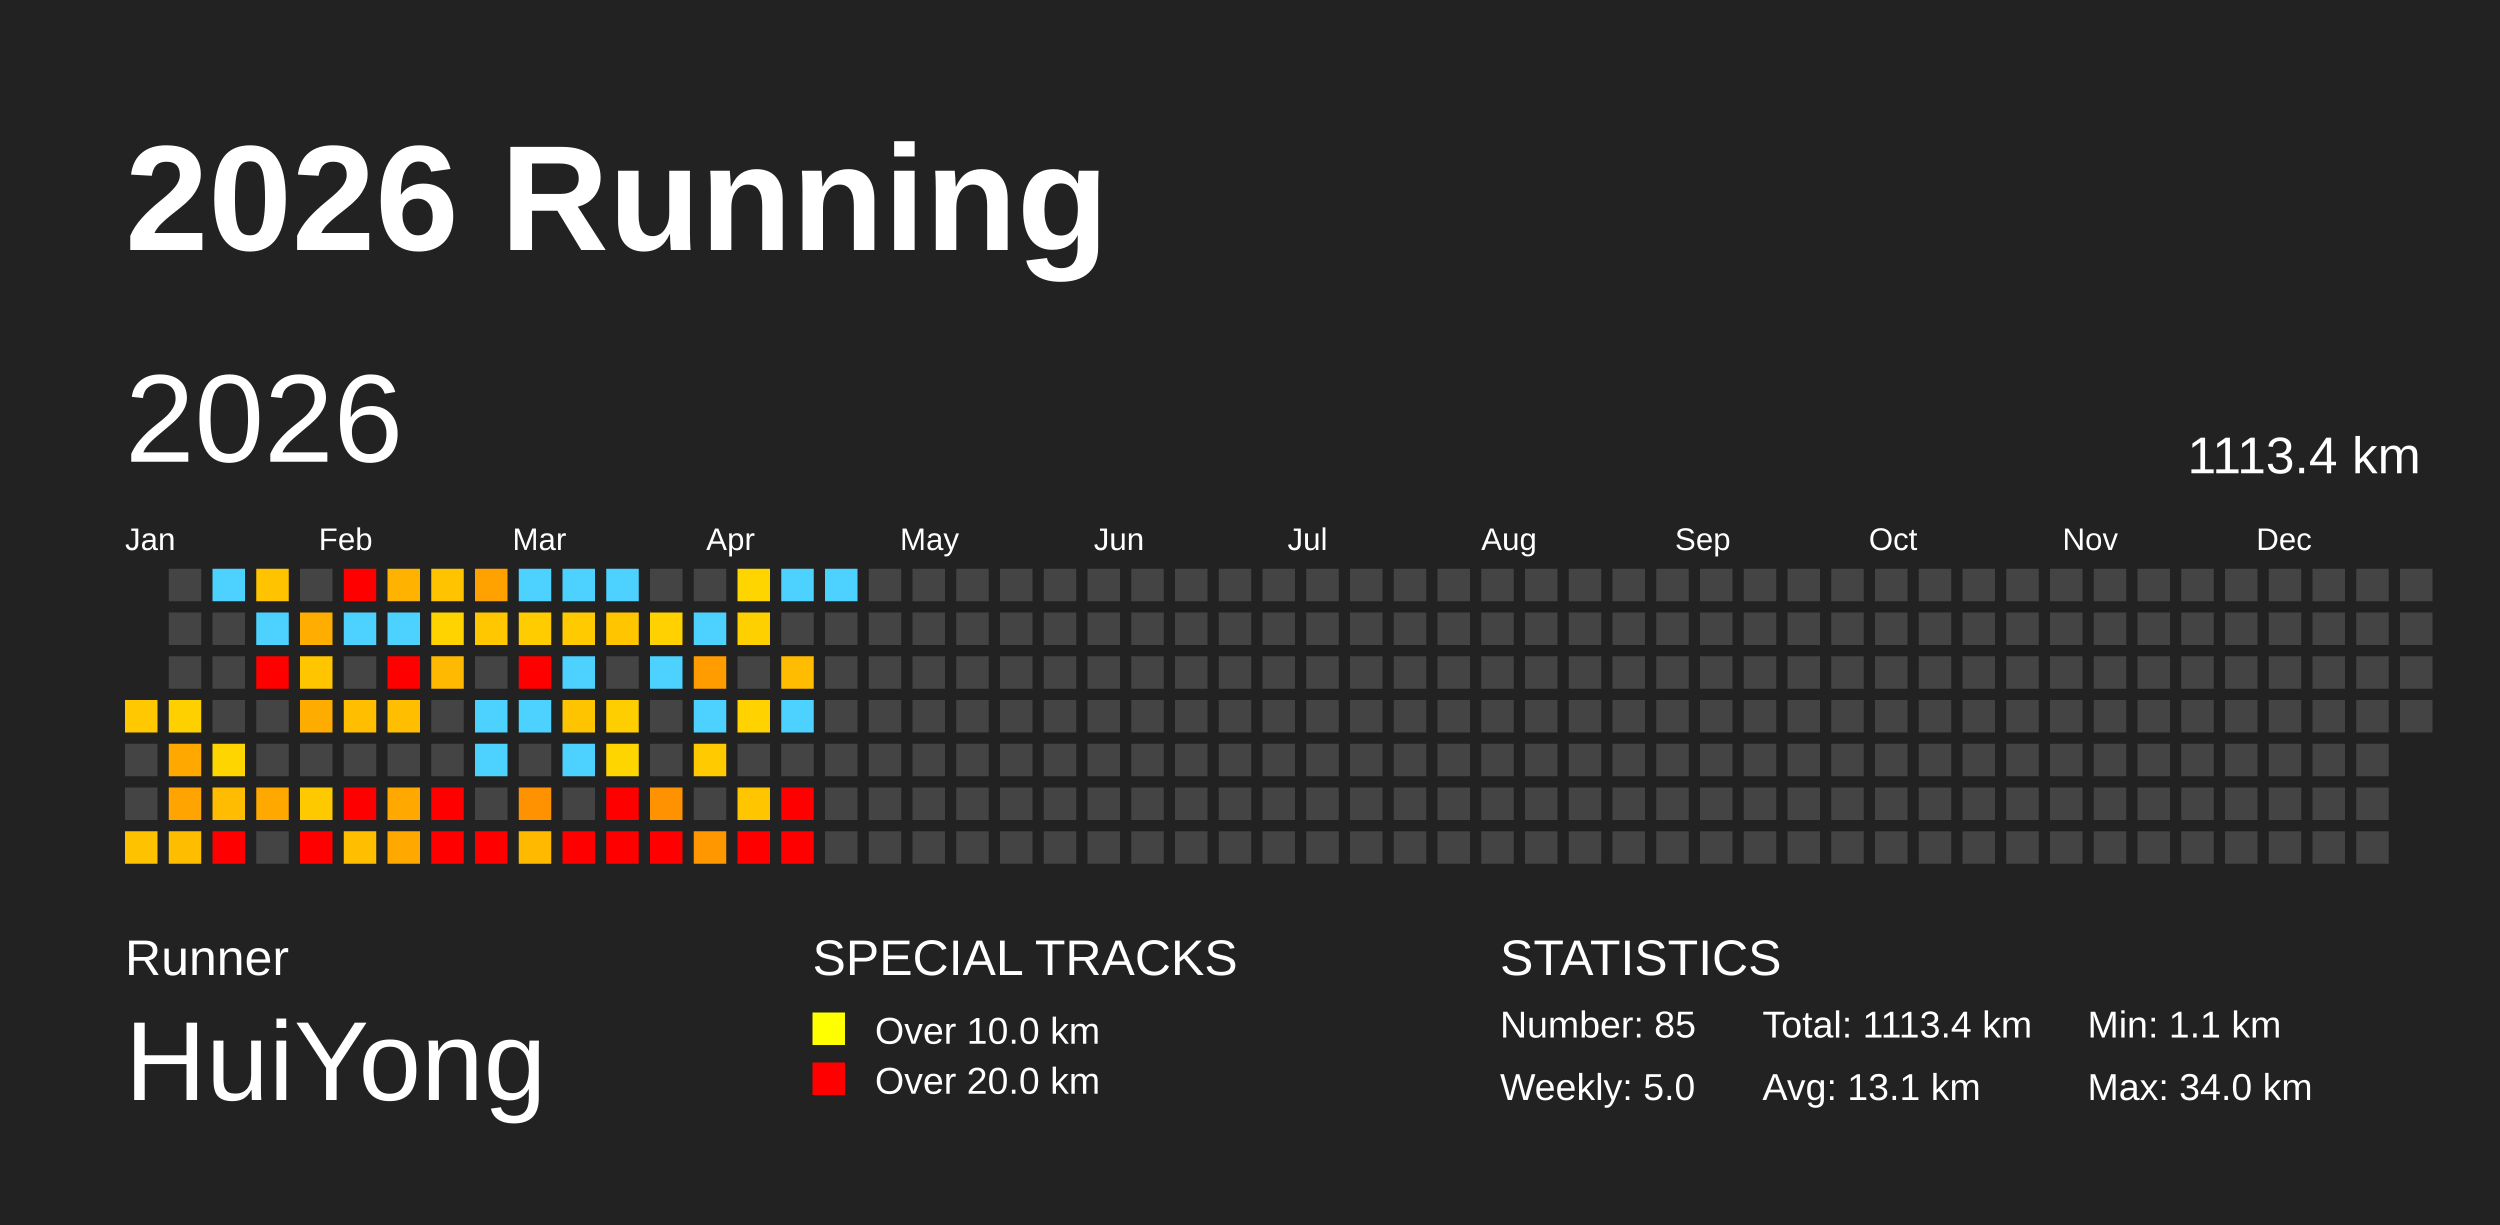
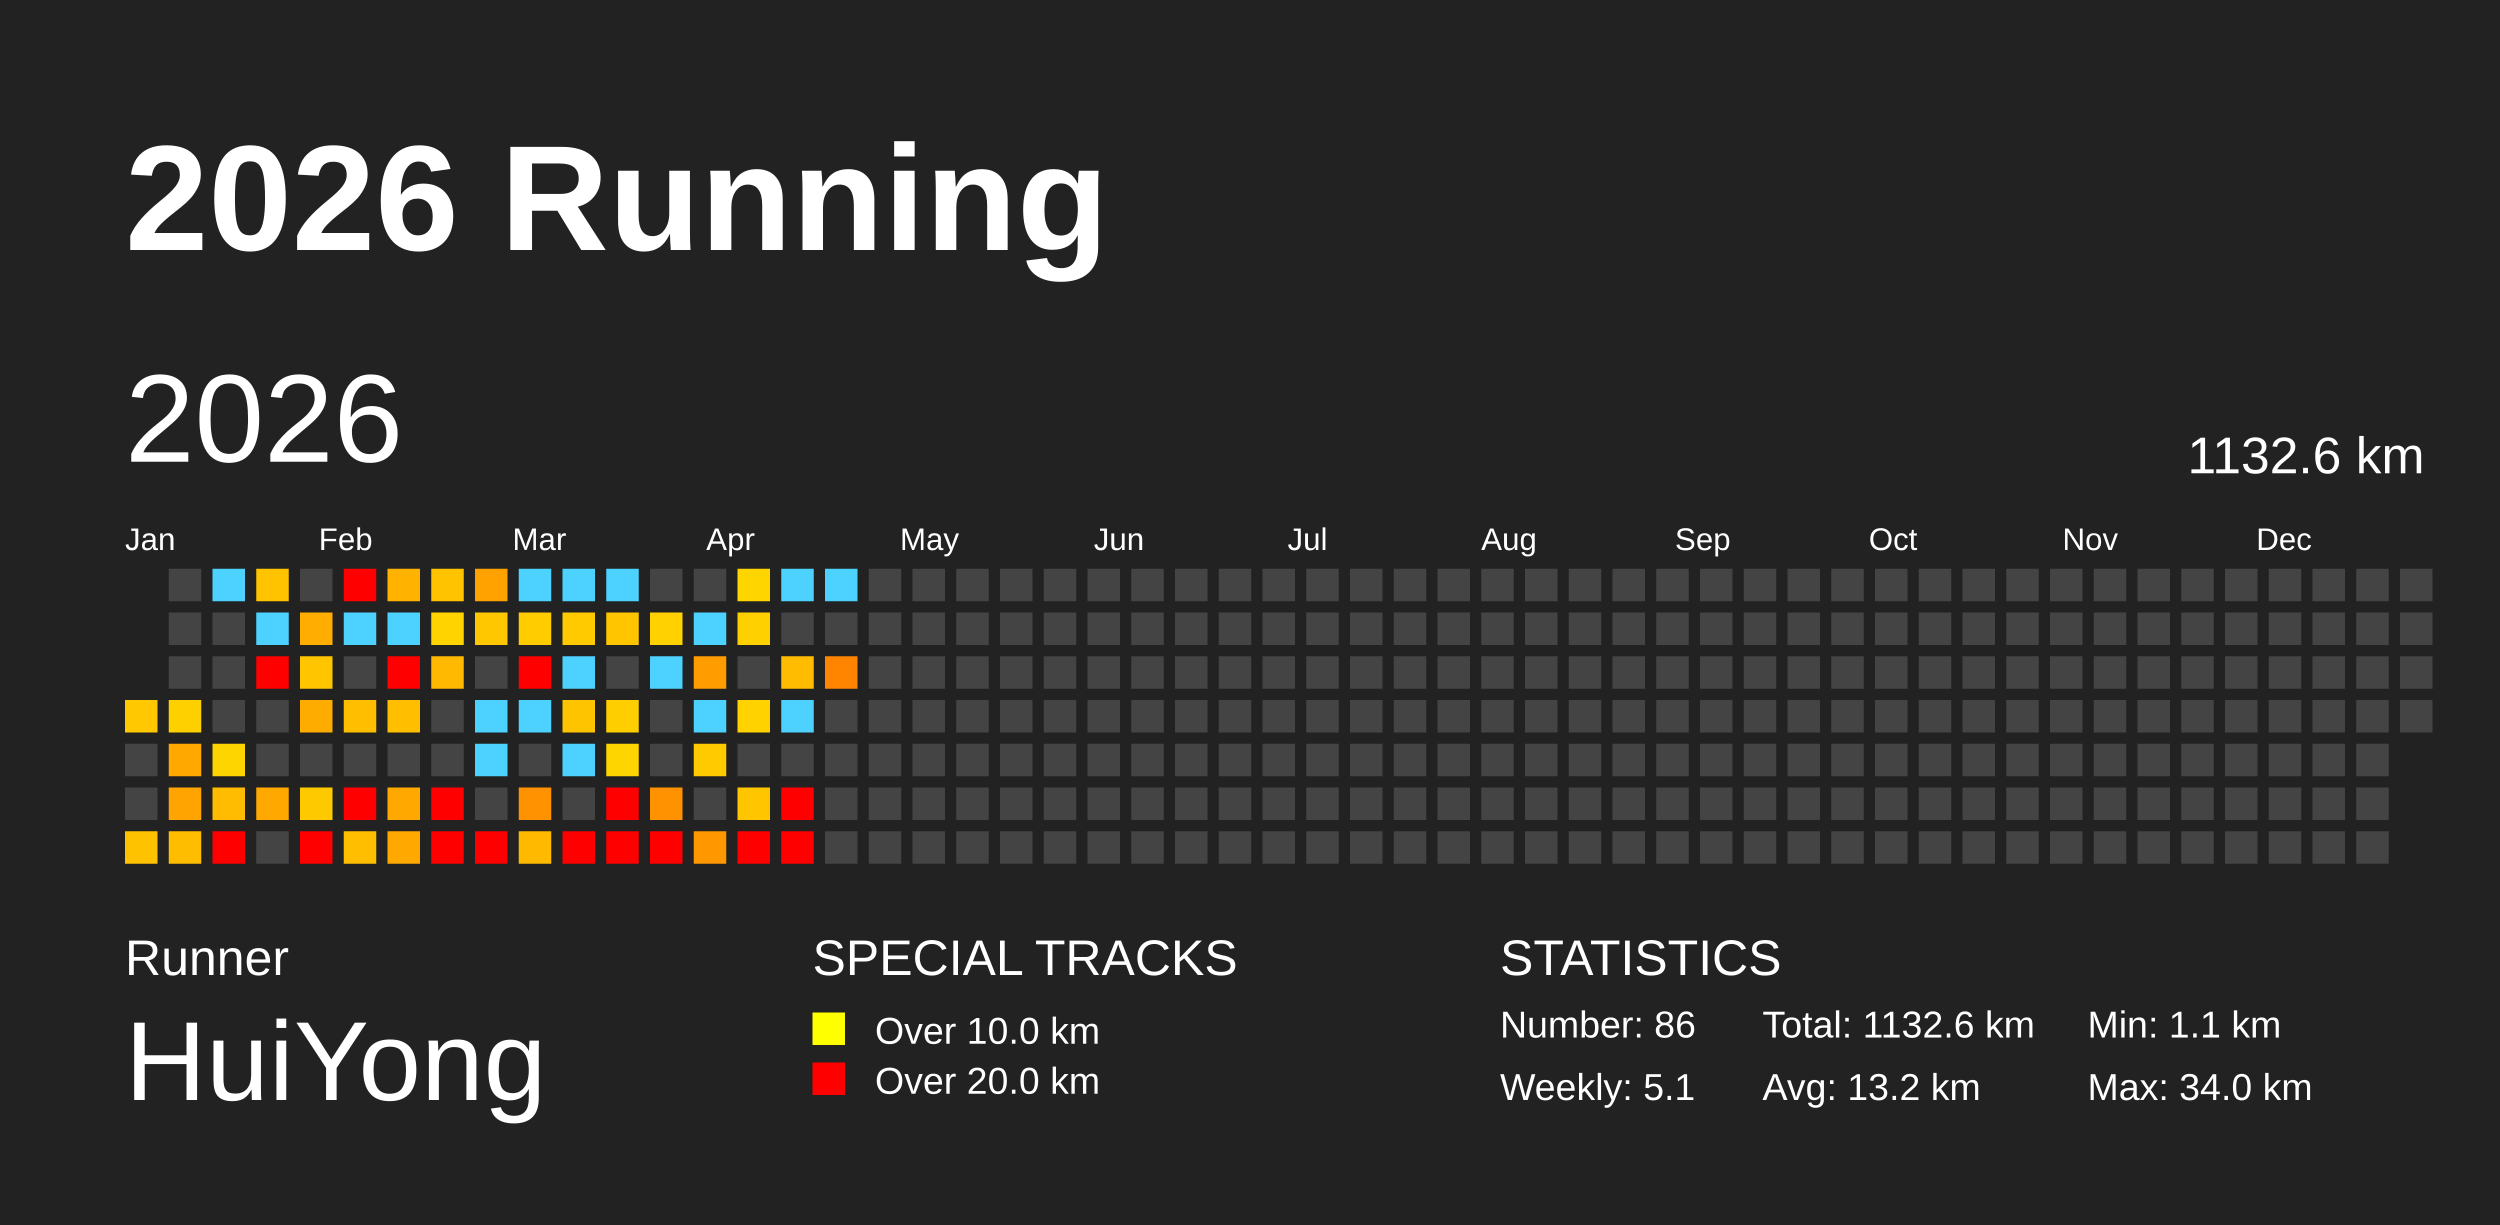
<svg xmlns="http://www.w3.org/2000/svg" baseProfile="full" height="98mm" version="1.1" viewBox="0,0,200,98" width="200mm">
  <defs />
  <rect fill="#222222" height="98" width="200" x="0" y="0" />
  <text fill="#FFFFFF" style="font-size:12px; font-family:Arial; font-weight:bold;" x="10" y="20">2026 Running</text>
  <text fill="#FFFFFF" style="font-size:4px; font-family:Arial" x="10" y="78">Runner</text>
  <text fill="#FFFFFF" style="font-size:9px; font-family:Arial" x="10" y="88">HuiYong</text>
  <text fill="#FFFFFF" style="font-size:4px; font-family:Arial" x="65" y="78">SPECIAL TRACKS</text>
  <rect fill="yellow" height="2.6" width="2.6" x="65" y="81" />
  <text fill="#FFFFFF" style="font-size:3px; font-family:Arial" x="70" y="83.5">Over 10.0 km</text>
  <rect fill="red" height="2.6" width="2.6" x="65" y="85" />
  <text fill="#FFFFFF" style="font-size:3px; font-family:Arial" x="70" y="87.5">Over 20.0 km</text>
  <text fill="#FFFFFF" style="font-size:4px; font-family:Arial" x="120" y="78">STATISTICS</text>
-   <text fill="#FFFFFF" style="font-size:3px; font-family:Arial" x="120" y="83">Number: 85</text>
-   <text fill="#FFFFFF" style="font-size:3px; font-family:Arial" x="120" y="88">Weekly: 5.0</text>
-   <text fill="#FFFFFF" style="font-size:3px; font-family:Arial" x="141" y="83">Total: 1113.4 km</text>
-   <text fill="#FFFFFF" style="font-size:3px; font-family:Arial" x="141" y="88">Avg: 13.1 km</text>
+   <text fill="#FFFFFF" style="font-size:3px; font-family:Arial" x="120" y="83">Number: 86</text>
+   <text fill="#FFFFFF" style="font-size:3px; font-family:Arial" x="120" y="88">Weekly: 5.1</text>
+   <text fill="#FFFFFF" style="font-size:3px; font-family:Arial" x="141" y="83">Total: 1132.6 km</text>
+   <text fill="#FFFFFF" style="font-size:3px; font-family:Arial" x="141" y="88">Avg: 13.2 km</text>
  <text fill="#FFFFFF" style="font-size:3px; font-family:Arial" x="167" y="83">Min: 1.1 km</text>
  <text fill="#FFFFFF" style="font-size:3px; font-family:Arial" x="167" y="88">Max: 34.0 km</text>
  <text dominant-baseline="hanging" fill="#FFFFFF" style="font-size:10.0px; font-family:Arial;" x="10" y="30">2026</text>
-   <text dominant-baseline="hanging" fill="#FFFFFF" style="font-size:4.125px; font-family:Arial;" x="175" y="35">1113.4 km</text>
+   <text dominant-baseline="hanging" fill="#FFFFFF" style="font-size:4.125px; font-family:Arial;" x="175" y="35">1132.6 km</text>
  <text fill="#FFFFFF" style="font-size:2.5px; font-family:Arial" x="10.0" y="44">Jan</text>
  <text fill="#FFFFFF" style="font-size:2.5px; font-family:Arial" x="25.5" y="44">Feb</text>
  <text fill="#FFFFFF" style="font-size:2.5px; font-family:Arial" x="41.0" y="44">Mar</text>
  <text fill="#FFFFFF" style="font-size:2.5px; font-family:Arial" x="56.5" y="44">Apr</text>
  <text fill="#FFFFFF" style="font-size:2.5px; font-family:Arial" x="72.0" y="44">May</text>
  <text fill="#FFFFFF" style="font-size:2.5px; font-family:Arial" x="87.5" y="44">Jun</text>
  <text fill="#FFFFFF" style="font-size:2.5px; font-family:Arial" x="103.0" y="44">Jul</text>
  <text fill="#FFFFFF" style="font-size:2.5px; font-family:Arial" x="118.5" y="44">Aug</text>
  <text fill="#FFFFFF" style="font-size:2.5px; font-family:Arial" x="134.0" y="44">Sep</text>
  <text fill="#FFFFFF" style="font-size:2.5px; font-family:Arial" x="149.5" y="44">Oct</text>
  <text fill="#FFFFFF" style="font-size:2.5px; font-family:Arial" x="165.0" y="44">Nov</text>
  <text fill="#FFFFFF" style="font-size:2.5px; font-family:Arial" x="180.5" y="44">Dec</text>
  <rect fill="#ffc800" height="2.6" width="2.6" x="10.0" y="56.0" />
  <rect fill="#444444" height="2.6" width="2.6" x="10.0" y="59.5" />
  <rect fill="#444444" height="2.6" width="2.6" x="10.0" y="63.0" />
  <rect fill="#ffc200" height="2.6" width="2.6" x="10.0" y="66.5" />
  <rect fill="#444444" height="2.6" width="2.6" x="13.5" y="45.5" />
  <rect fill="#444444" height="2.6" width="2.6" x="13.5" y="49.0" />
  <rect fill="#444444" height="2.6" width="2.6" x="13.5" y="52.5" />
  <rect fill="#ffd000" height="2.6" width="2.6" x="13.5" y="56.0" />
  <rect fill="#ffa800" height="2.6" width="2.6" x="13.5" y="59.5" />
  <rect fill="#ffa400" height="2.6" width="2.6" x="13.5" y="63.0" />
  <rect fill="#ffbd00" height="2.6" width="2.6" x="13.5" y="66.5" />
  <rect fill="#4dd2ff" height="2.6" width="2.6" x="17.0" y="45.5" />
  <rect fill="#444444" height="2.6" width="2.6" x="17.0" y="49.0" />
  <rect fill="#444444" height="2.6" width="2.6" x="17.0" y="52.5" />
  <rect fill="#444444" height="2.6" width="2.6" x="17.0" y="56.0" />
  <rect fill="#ffd500" height="2.6" width="2.6" x="17.0" y="59.5" />
  <rect fill="#ffbc00" height="2.6" width="2.6" x="17.0" y="63.0" />
  <rect fill="red" height="2.6" width="2.6" x="17.0" y="66.5" />
  <rect fill="#ffc300" height="2.6" width="2.6" x="20.5" y="45.5" />
  <rect fill="#4dd2ff" height="2.6" width="2.6" x="20.5" y="49.0" />
  <rect fill="red" height="2.6" width="2.6" x="20.5" y="52.5" />
  <rect fill="#444444" height="2.6" width="2.6" x="20.5" y="56.0" />
  <rect fill="#444444" height="2.6" width="2.6" x="20.5" y="59.5" />
  <rect fill="#ffa800" height="2.6" width="2.6" x="20.5" y="63.0" />
  <rect fill="#444444" height="2.6" width="2.6" x="20.5" y="66.5" />
  <rect fill="#444444" height="2.6" width="2.6" x="24.0" y="45.5" />
  <rect fill="#ffad00" height="2.6" width="2.6" x="24.0" y="49.0" />
  <rect fill="#ffc600" height="2.6" width="2.6" x="24.0" y="52.5" />
  <rect fill="#ffac00" height="2.6" width="2.6" x="24.0" y="56.0" />
  <rect fill="#444444" height="2.6" width="2.6" x="24.0" y="59.5" />
  <rect fill="#ffc900" height="2.6" width="2.6" x="24.0" y="63.0" />
  <rect fill="red" height="2.6" width="2.6" x="24.0" y="66.5" />
  <rect fill="red" height="2.6" width="2.6" x="27.5" y="45.5" />
  <rect fill="#4dd2ff" height="2.6" width="2.6" x="27.5" y="49.0" />
  <rect fill="#444444" height="2.6" width="2.6" x="27.5" y="52.5" />
  <rect fill="#ffbe00" height="2.6" width="2.6" x="27.5" y="56.0" />
  <rect fill="#444444" height="2.6" width="2.6" x="27.5" y="59.5" />
  <rect fill="red" height="2.6" width="2.6" x="27.5" y="63.0" />
  <rect fill="#ffbf00" height="2.6" width="2.6" x="27.5" y="66.5" />
  <rect fill="#ffb200" height="2.6" width="2.6" x="31.0" y="45.5" />
  <rect fill="#4dd2ff" height="2.6" width="2.6" x="31.0" y="49.0" />
  <rect fill="red" height="2.6" width="2.6" x="31.0" y="52.5" />
  <rect fill="#ffbe00" height="2.6" width="2.6" x="31.0" y="56.0" />
  <rect fill="#444444" height="2.6" width="2.6" x="31.0" y="59.5" />
  <rect fill="#ffa900" height="2.6" width="2.6" x="31.0" y="63.0" />
  <rect fill="#ffa800" height="2.6" width="2.6" x="31.0" y="66.5" />
  <rect fill="#ffc300" height="2.6" width="2.6" x="34.5" y="45.5" />
  <rect fill="#ffd300" height="2.6" width="2.6" x="34.5" y="49.0" />
  <rect fill="#ffb900" height="2.6" width="2.6" x="34.5" y="52.5" />
  <rect fill="#444444" height="2.6" width="2.6" x="34.5" y="56.0" />
  <rect fill="#444444" height="2.6" width="2.6" x="34.5" y="59.5" />
  <rect fill="red" height="2.6" width="2.6" x="34.5" y="63.0" />
  <rect fill="red" height="2.6" width="2.6" x="34.5" y="66.5" />
  <rect fill="#ffa200" height="2.6" width="2.6" x="38.0" y="45.5" />
  <rect fill="#ffc700" height="2.6" width="2.6" x="38.0" y="49.0" />
  <rect fill="#444444" height="2.6" width="2.6" x="38.0" y="52.5" />
  <rect fill="#4dd2ff" height="2.6" width="2.6" x="38.0" y="56.0" />
  <rect fill="#4dd2ff" height="2.6" width="2.6" x="38.0" y="59.5" />
  <rect fill="#444444" height="2.6" width="2.6" x="38.0" y="63.0" />
  <rect fill="red" height="2.6" width="2.6" x="38.0" y="66.5" />
  <rect fill="#4dd2ff" height="2.6" width="2.6" x="41.5" y="45.5" />
  <rect fill="#ffcc00" height="2.6" width="2.6" x="41.5" y="49.0" />
  <rect fill="red" height="2.6" width="2.6" x="41.5" y="52.5" />
  <rect fill="#4dd2ff" height="2.6" width="2.6" x="41.5" y="56.0" />
  <rect fill="#444444" height="2.6" width="2.6" x="41.5" y="59.5" />
  <rect fill="#ff9200" height="2.6" width="2.6" x="41.5" y="63.0" />
  <rect fill="#ffba00" height="2.6" width="2.6" x="41.5" y="66.5" />
  <rect fill="#4dd2ff" height="2.6" width="2.6" x="45.0" y="45.5" />
  <rect fill="#ffcb00" height="2.6" width="2.6" x="45.0" y="49.0" />
  <rect fill="#4dd2ff" height="2.6" width="2.6" x="45.0" y="52.5" />
  <rect fill="#ffc400" height="2.6" width="2.6" x="45.0" y="56.0" />
  <rect fill="#4dd2ff" height="2.6" width="2.6" x="45.0" y="59.5" />
  <rect fill="#444444" height="2.6" width="2.6" x="45.0" y="63.0" />
  <rect fill="red" height="2.6" width="2.6" x="45.0" y="66.5" />
  <rect fill="#4dd2ff" height="2.6" width="2.6" x="48.5" y="45.5" />
  <rect fill="#ffc600" height="2.6" width="2.6" x="48.5" y="49.0" />
  <rect fill="#444444" height="2.6" width="2.6" x="48.5" y="52.5" />
  <rect fill="#ffce00" height="2.6" width="2.6" x="48.5" y="56.0" />
  <rect fill="#ffd500" height="2.6" width="2.6" x="48.5" y="59.5" />
  <rect fill="red" height="2.6" width="2.6" x="48.5" y="63.0" />
  <rect fill="red" height="2.6" width="2.6" x="48.5" y="66.5" />
  <rect fill="#444444" height="2.6" width="2.6" x="52.0" y="45.5" />
  <rect fill="#ffd100" height="2.6" width="2.6" x="52.0" y="49.0" />
  <rect fill="#4dd2ff" height="2.6" width="2.6" x="52.0" y="52.5" />
  <rect fill="#444444" height="2.6" width="2.6" x="52.0" y="56.0" />
  <rect fill="#444444" height="2.6" width="2.6" x="52.0" y="59.5" />
  <rect fill="#ff9200" height="2.6" width="2.6" x="52.0" y="63.0" />
  <rect fill="red" height="2.6" width="2.6" x="52.0" y="66.5" />
  <rect fill="#444444" height="2.6" width="2.6" x="55.5" y="45.5" />
  <rect fill="#4dd2ff" height="2.6" width="2.6" x="55.5" y="49.0" />
  <rect fill="#ff9d00" height="2.6" width="2.6" x="55.5" y="52.5" />
  <rect fill="#4dd2ff" height="2.6" width="2.6" x="55.5" y="56.0" />
  <rect fill="#ffcb00" height="2.6" width="2.6" x="55.5" y="59.5" />
  <rect fill="#444444" height="2.6" width="2.6" x="55.5" y="63.0" />
  <rect fill="#ff9700" height="2.6" width="2.6" x="55.5" y="66.5" />
  <rect fill="#ffd500" height="2.6" width="2.6" x="59.0" y="45.5" />
  <rect fill="#ffd000" height="2.6" width="2.6" x="59.0" y="49.0" />
  <rect fill="#444444" height="2.6" width="2.6" x="59.0" y="52.5" />
  <rect fill="#ffd200" height="2.6" width="2.6" x="59.0" y="56.0" />
  <rect fill="#444444" height="2.6" width="2.6" x="59.0" y="59.5" />
  <rect fill="#ffc600" height="2.6" width="2.6" x="59.0" y="63.0" />
  <rect fill="red" height="2.6" width="2.6" x="59.0" y="66.5" />
  <rect fill="#4dd2ff" height="2.6" width="2.6" x="62.5" y="45.5" />
  <rect fill="#444444" height="2.6" width="2.6" x="62.5" y="49.0" />
  <rect fill="#ffbc00" height="2.6" width="2.6" x="62.5" y="52.5" />
  <rect fill="#4dd2ff" height="2.6" width="2.6" x="62.5" y="56.0" />
  <rect fill="#444444" height="2.6" width="2.6" x="62.5" y="59.5" />
  <rect fill="red" height="2.6" width="2.6" x="62.5" y="63.0" />
  <rect fill="red" height="2.6" width="2.6" x="62.5" y="66.5" />
  <rect fill="#4dd2ff" height="2.6" width="2.6" x="66.0" y="45.5" />
  <rect fill="#444444" height="2.6" width="2.6" x="66.0" y="49.0" />
-   <rect fill="#444444" height="2.6" width="2.6" x="66.0" y="52.5" />
+   <rect fill="#ff8400" height="2.6" width="2.6" x="66.0" y="52.5" />
  <rect fill="#444444" height="2.6" width="2.6" x="66.0" y="56.0" />
  <rect fill="#444444" height="2.6" width="2.6" x="66.0" y="59.5" />
  <rect fill="#444444" height="2.6" width="2.6" x="66.0" y="63.0" />
  <rect fill="#444444" height="2.6" width="2.6" x="66.0" y="66.5" />
  <rect fill="#444444" height="2.6" width="2.6" x="69.5" y="45.5" />
  <rect fill="#444444" height="2.6" width="2.6" x="69.5" y="49.0" />
  <rect fill="#444444" height="2.6" width="2.6" x="69.5" y="52.5" />
  <rect fill="#444444" height="2.6" width="2.6" x="69.5" y="56.0" />
  <rect fill="#444444" height="2.6" width="2.6" x="69.5" y="59.5" />
  <rect fill="#444444" height="2.6" width="2.6" x="69.5" y="63.0" />
  <rect fill="#444444" height="2.6" width="2.6" x="69.5" y="66.5" />
  <rect fill="#444444" height="2.6" width="2.6" x="73.0" y="45.5" />
  <rect fill="#444444" height="2.6" width="2.6" x="73.0" y="49.0" />
  <rect fill="#444444" height="2.6" width="2.6" x="73.0" y="52.5" />
  <rect fill="#444444" height="2.6" width="2.6" x="73.0" y="56.0" />
  <rect fill="#444444" height="2.6" width="2.6" x="73.0" y="59.5" />
  <rect fill="#444444" height="2.6" width="2.6" x="73.0" y="63.0" />
  <rect fill="#444444" height="2.6" width="2.6" x="73.0" y="66.5" />
  <rect fill="#444444" height="2.6" width="2.6" x="76.5" y="45.5" />
  <rect fill="#444444" height="2.6" width="2.6" x="76.5" y="49.0" />
  <rect fill="#444444" height="2.6" width="2.6" x="76.5" y="52.5" />
  <rect fill="#444444" height="2.6" width="2.6" x="76.5" y="56.0" />
  <rect fill="#444444" height="2.6" width="2.6" x="76.5" y="59.5" />
  <rect fill="#444444" height="2.6" width="2.6" x="76.5" y="63.0" />
  <rect fill="#444444" height="2.6" width="2.6" x="76.5" y="66.5" />
  <rect fill="#444444" height="2.6" width="2.6" x="80.0" y="45.5" />
  <rect fill="#444444" height="2.6" width="2.6" x="80.0" y="49.0" />
  <rect fill="#444444" height="2.6" width="2.6" x="80.0" y="52.5" />
  <rect fill="#444444" height="2.6" width="2.6" x="80.0" y="56.0" />
  <rect fill="#444444" height="2.6" width="2.6" x="80.0" y="59.5" />
  <rect fill="#444444" height="2.6" width="2.6" x="80.0" y="63.0" />
  <rect fill="#444444" height="2.6" width="2.6" x="80.0" y="66.5" />
  <rect fill="#444444" height="2.6" width="2.6" x="83.5" y="45.5" />
  <rect fill="#444444" height="2.6" width="2.6" x="83.5" y="49.0" />
  <rect fill="#444444" height="2.6" width="2.6" x="83.5" y="52.5" />
  <rect fill="#444444" height="2.6" width="2.6" x="83.5" y="56.0" />
  <rect fill="#444444" height="2.6" width="2.6" x="83.5" y="59.5" />
  <rect fill="#444444" height="2.6" width="2.6" x="83.5" y="63.0" />
  <rect fill="#444444" height="2.6" width="2.6" x="83.5" y="66.5" />
  <rect fill="#444444" height="2.6" width="2.6" x="87.0" y="45.5" />
  <rect fill="#444444" height="2.6" width="2.6" x="87.0" y="49.0" />
  <rect fill="#444444" height="2.6" width="2.6" x="87.0" y="52.5" />
  <rect fill="#444444" height="2.6" width="2.6" x="87.0" y="56.0" />
  <rect fill="#444444" height="2.6" width="2.6" x="87.0" y="59.5" />
  <rect fill="#444444" height="2.6" width="2.6" x="87.0" y="63.0" />
  <rect fill="#444444" height="2.6" width="2.6" x="87.0" y="66.5" />
  <rect fill="#444444" height="2.6" width="2.6" x="90.5" y="45.5" />
  <rect fill="#444444" height="2.6" width="2.6" x="90.5" y="49.0" />
  <rect fill="#444444" height="2.6" width="2.6" x="90.5" y="52.5" />
  <rect fill="#444444" height="2.6" width="2.6" x="90.5" y="56.0" />
  <rect fill="#444444" height="2.6" width="2.6" x="90.5" y="59.5" />
  <rect fill="#444444" height="2.6" width="2.6" x="90.5" y="63.0" />
  <rect fill="#444444" height="2.6" width="2.6" x="90.5" y="66.5" />
  <rect fill="#444444" height="2.6" width="2.6" x="94.0" y="45.5" />
  <rect fill="#444444" height="2.6" width="2.6" x="94.0" y="49.0" />
  <rect fill="#444444" height="2.6" width="2.6" x="94.0" y="52.5" />
  <rect fill="#444444" height="2.6" width="2.6" x="94.0" y="56.0" />
  <rect fill="#444444" height="2.6" width="2.6" x="94.0" y="59.5" />
  <rect fill="#444444" height="2.6" width="2.6" x="94.0" y="63.0" />
  <rect fill="#444444" height="2.6" width="2.6" x="94.0" y="66.5" />
  <rect fill="#444444" height="2.6" width="2.6" x="97.5" y="45.5" />
  <rect fill="#444444" height="2.6" width="2.6" x="97.5" y="49.0" />
  <rect fill="#444444" height="2.6" width="2.6" x="97.5" y="52.5" />
  <rect fill="#444444" height="2.6" width="2.6" x="97.5" y="56.0" />
  <rect fill="#444444" height="2.6" width="2.6" x="97.5" y="59.5" />
  <rect fill="#444444" height="2.6" width="2.6" x="97.5" y="63.0" />
  <rect fill="#444444" height="2.6" width="2.6" x="97.5" y="66.5" />
  <rect fill="#444444" height="2.6" width="2.6" x="101.0" y="45.5" />
  <rect fill="#444444" height="2.6" width="2.6" x="101.0" y="49.0" />
  <rect fill="#444444" height="2.6" width="2.6" x="101.0" y="52.5" />
  <rect fill="#444444" height="2.6" width="2.6" x="101.0" y="56.0" />
  <rect fill="#444444" height="2.6" width="2.6" x="101.0" y="59.5" />
  <rect fill="#444444" height="2.6" width="2.6" x="101.0" y="63.0" />
  <rect fill="#444444" height="2.6" width="2.6" x="101.0" y="66.5" />
  <rect fill="#444444" height="2.6" width="2.6" x="104.5" y="45.5" />
  <rect fill="#444444" height="2.6" width="2.6" x="104.5" y="49.0" />
  <rect fill="#444444" height="2.6" width="2.6" x="104.5" y="52.5" />
  <rect fill="#444444" height="2.6" width="2.6" x="104.5" y="56.0" />
  <rect fill="#444444" height="2.6" width="2.6" x="104.5" y="59.5" />
  <rect fill="#444444" height="2.6" width="2.6" x="104.5" y="63.0" />
  <rect fill="#444444" height="2.6" width="2.6" x="104.5" y="66.5" />
  <rect fill="#444444" height="2.6" width="2.6" x="108.0" y="45.5" />
  <rect fill="#444444" height="2.6" width="2.6" x="108.0" y="49.0" />
  <rect fill="#444444" height="2.6" width="2.6" x="108.0" y="52.5" />
  <rect fill="#444444" height="2.6" width="2.6" x="108.0" y="56.0" />
  <rect fill="#444444" height="2.6" width="2.6" x="108.0" y="59.5" />
  <rect fill="#444444" height="2.6" width="2.6" x="108.0" y="63.0" />
  <rect fill="#444444" height="2.6" width="2.6" x="108.0" y="66.5" />
  <rect fill="#444444" height="2.6" width="2.6" x="111.5" y="45.5" />
  <rect fill="#444444" height="2.6" width="2.6" x="111.5" y="49.0" />
  <rect fill="#444444" height="2.6" width="2.6" x="111.5" y="52.5" />
  <rect fill="#444444" height="2.6" width="2.6" x="111.5" y="56.0" />
  <rect fill="#444444" height="2.6" width="2.6" x="111.5" y="59.5" />
  <rect fill="#444444" height="2.6" width="2.6" x="111.5" y="63.0" />
  <rect fill="#444444" height="2.6" width="2.6" x="111.5" y="66.5" />
  <rect fill="#444444" height="2.6" width="2.6" x="115.0" y="45.5" />
  <rect fill="#444444" height="2.6" width="2.6" x="115.0" y="49.0" />
  <rect fill="#444444" height="2.6" width="2.6" x="115.0" y="52.5" />
  <rect fill="#444444" height="2.6" width="2.6" x="115.0" y="56.0" />
  <rect fill="#444444" height="2.6" width="2.6" x="115.0" y="59.5" />
  <rect fill="#444444" height="2.6" width="2.6" x="115.0" y="63.0" />
  <rect fill="#444444" height="2.6" width="2.6" x="115.0" y="66.5" />
  <rect fill="#444444" height="2.6" width="2.6" x="118.5" y="45.5" />
  <rect fill="#444444" height="2.6" width="2.6" x="118.5" y="49.0" />
  <rect fill="#444444" height="2.6" width="2.6" x="118.5" y="52.5" />
  <rect fill="#444444" height="2.6" width="2.6" x="118.5" y="56.0" />
  <rect fill="#444444" height="2.6" width="2.6" x="118.5" y="59.5" />
  <rect fill="#444444" height="2.6" width="2.6" x="118.5" y="63.0" />
  <rect fill="#444444" height="2.6" width="2.6" x="118.5" y="66.5" />
  <rect fill="#444444" height="2.6" width="2.6" x="122.0" y="45.5" />
  <rect fill="#444444" height="2.6" width="2.6" x="122.0" y="49.0" />
  <rect fill="#444444" height="2.6" width="2.6" x="122.0" y="52.5" />
  <rect fill="#444444" height="2.6" width="2.6" x="122.0" y="56.0" />
  <rect fill="#444444" height="2.6" width="2.6" x="122.0" y="59.5" />
  <rect fill="#444444" height="2.6" width="2.6" x="122.0" y="63.0" />
  <rect fill="#444444" height="2.6" width="2.6" x="122.0" y="66.5" />
  <rect fill="#444444" height="2.6" width="2.6" x="125.5" y="45.5" />
  <rect fill="#444444" height="2.6" width="2.6" x="125.5" y="49.0" />
  <rect fill="#444444" height="2.6" width="2.6" x="125.5" y="52.5" />
  <rect fill="#444444" height="2.6" width="2.6" x="125.5" y="56.0" />
  <rect fill="#444444" height="2.6" width="2.6" x="125.5" y="59.5" />
  <rect fill="#444444" height="2.6" width="2.6" x="125.5" y="63.0" />
  <rect fill="#444444" height="2.6" width="2.6" x="125.5" y="66.5" />
  <rect fill="#444444" height="2.6" width="2.6" x="129.0" y="45.5" />
  <rect fill="#444444" height="2.6" width="2.6" x="129.0" y="49.0" />
  <rect fill="#444444" height="2.6" width="2.6" x="129.0" y="52.5" />
  <rect fill="#444444" height="2.6" width="2.6" x="129.0" y="56.0" />
  <rect fill="#444444" height="2.6" width="2.6" x="129.0" y="59.5" />
  <rect fill="#444444" height="2.6" width="2.6" x="129.0" y="63.0" />
  <rect fill="#444444" height="2.6" width="2.6" x="129.0" y="66.5" />
  <rect fill="#444444" height="2.6" width="2.6" x="132.5" y="45.5" />
  <rect fill="#444444" height="2.6" width="2.6" x="132.5" y="49.0" />
  <rect fill="#444444" height="2.6" width="2.6" x="132.5" y="52.5" />
  <rect fill="#444444" height="2.6" width="2.6" x="132.5" y="56.0" />
  <rect fill="#444444" height="2.6" width="2.6" x="132.5" y="59.5" />
  <rect fill="#444444" height="2.6" width="2.6" x="132.5" y="63.0" />
  <rect fill="#444444" height="2.6" width="2.6" x="132.5" y="66.5" />
  <rect fill="#444444" height="2.6" width="2.6" x="136.0" y="45.5" />
  <rect fill="#444444" height="2.6" width="2.6" x="136.0" y="49.0" />
  <rect fill="#444444" height="2.6" width="2.6" x="136.0" y="52.5" />
  <rect fill="#444444" height="2.6" width="2.6" x="136.0" y="56.0" />
  <rect fill="#444444" height="2.6" width="2.6" x="136.0" y="59.5" />
  <rect fill="#444444" height="2.6" width="2.6" x="136.0" y="63.0" />
  <rect fill="#444444" height="2.6" width="2.6" x="136.0" y="66.5" />
  <rect fill="#444444" height="2.6" width="2.6" x="139.5" y="45.5" />
  <rect fill="#444444" height="2.6" width="2.6" x="139.5" y="49.0" />
  <rect fill="#444444" height="2.6" width="2.6" x="139.5" y="52.5" />
  <rect fill="#444444" height="2.6" width="2.6" x="139.5" y="56.0" />
  <rect fill="#444444" height="2.6" width="2.6" x="139.5" y="59.5" />
  <rect fill="#444444" height="2.6" width="2.6" x="139.5" y="63.0" />
  <rect fill="#444444" height="2.6" width="2.6" x="139.5" y="66.5" />
  <rect fill="#444444" height="2.6" width="2.6" x="143.0" y="45.5" />
  <rect fill="#444444" height="2.6" width="2.6" x="143.0" y="49.0" />
  <rect fill="#444444" height="2.6" width="2.6" x="143.0" y="52.5" />
  <rect fill="#444444" height="2.6" width="2.6" x="143.0" y="56.0" />
  <rect fill="#444444" height="2.6" width="2.6" x="143.0" y="59.5" />
  <rect fill="#444444" height="2.6" width="2.6" x="143.0" y="63.0" />
  <rect fill="#444444" height="2.6" width="2.6" x="143.0" y="66.5" />
  <rect fill="#444444" height="2.6" width="2.6" x="146.5" y="45.5" />
  <rect fill="#444444" height="2.6" width="2.6" x="146.5" y="49.0" />
  <rect fill="#444444" height="2.6" width="2.6" x="146.5" y="52.5" />
  <rect fill="#444444" height="2.6" width="2.6" x="146.5" y="56.0" />
  <rect fill="#444444" height="2.6" width="2.6" x="146.5" y="59.5" />
  <rect fill="#444444" height="2.6" width="2.6" x="146.5" y="63.0" />
  <rect fill="#444444" height="2.6" width="2.6" x="146.5" y="66.5" />
  <rect fill="#444444" height="2.6" width="2.6" x="150.0" y="45.5" />
  <rect fill="#444444" height="2.6" width="2.6" x="150.0" y="49.0" />
  <rect fill="#444444" height="2.6" width="2.6" x="150.0" y="52.5" />
  <rect fill="#444444" height="2.6" width="2.6" x="150.0" y="56.0" />
  <rect fill="#444444" height="2.6" width="2.6" x="150.0" y="59.5" />
  <rect fill="#444444" height="2.6" width="2.6" x="150.0" y="63.0" />
  <rect fill="#444444" height="2.6" width="2.6" x="150.0" y="66.5" />
  <rect fill="#444444" height="2.6" width="2.6" x="153.5" y="45.5" />
  <rect fill="#444444" height="2.6" width="2.6" x="153.5" y="49.0" />
  <rect fill="#444444" height="2.6" width="2.6" x="153.5" y="52.5" />
  <rect fill="#444444" height="2.6" width="2.6" x="153.5" y="56.0" />
  <rect fill="#444444" height="2.6" width="2.6" x="153.5" y="59.5" />
  <rect fill="#444444" height="2.6" width="2.6" x="153.5" y="63.0" />
  <rect fill="#444444" height="2.6" width="2.6" x="153.5" y="66.5" />
  <rect fill="#444444" height="2.6" width="2.6" x="157.0" y="45.5" />
  <rect fill="#444444" height="2.6" width="2.6" x="157.0" y="49.0" />
  <rect fill="#444444" height="2.6" width="2.6" x="157.0" y="52.5" />
  <rect fill="#444444" height="2.6" width="2.6" x="157.0" y="56.0" />
  <rect fill="#444444" height="2.6" width="2.6" x="157.0" y="59.5" />
  <rect fill="#444444" height="2.6" width="2.6" x="157.0" y="63.0" />
  <rect fill="#444444" height="2.6" width="2.6" x="157.0" y="66.5" />
  <rect fill="#444444" height="2.6" width="2.6" x="160.5" y="45.5" />
  <rect fill="#444444" height="2.6" width="2.6" x="160.5" y="49.0" />
  <rect fill="#444444" height="2.6" width="2.6" x="160.5" y="52.5" />
  <rect fill="#444444" height="2.6" width="2.6" x="160.5" y="56.0" />
  <rect fill="#444444" height="2.6" width="2.6" x="160.5" y="59.5" />
  <rect fill="#444444" height="2.6" width="2.6" x="160.5" y="63.0" />
  <rect fill="#444444" height="2.6" width="2.6" x="160.5" y="66.5" />
  <rect fill="#444444" height="2.6" width="2.6" x="164.0" y="45.5" />
  <rect fill="#444444" height="2.6" width="2.6" x="164.0" y="49.0" />
  <rect fill="#444444" height="2.6" width="2.6" x="164.0" y="52.5" />
  <rect fill="#444444" height="2.6" width="2.6" x="164.0" y="56.0" />
  <rect fill="#444444" height="2.6" width="2.6" x="164.0" y="59.5" />
  <rect fill="#444444" height="2.6" width="2.6" x="164.0" y="63.0" />
  <rect fill="#444444" height="2.6" width="2.6" x="164.0" y="66.5" />
  <rect fill="#444444" height="2.6" width="2.6" x="167.5" y="45.5" />
  <rect fill="#444444" height="2.6" width="2.6" x="167.5" y="49.0" />
  <rect fill="#444444" height="2.6" width="2.6" x="167.5" y="52.5" />
  <rect fill="#444444" height="2.6" width="2.6" x="167.5" y="56.0" />
  <rect fill="#444444" height="2.6" width="2.6" x="167.5" y="59.5" />
  <rect fill="#444444" height="2.6" width="2.6" x="167.5" y="63.0" />
  <rect fill="#444444" height="2.6" width="2.6" x="167.5" y="66.5" />
  <rect fill="#444444" height="2.6" width="2.6" x="171.0" y="45.5" />
  <rect fill="#444444" height="2.6" width="2.6" x="171.0" y="49.0" />
  <rect fill="#444444" height="2.6" width="2.6" x="171.0" y="52.5" />
  <rect fill="#444444" height="2.6" width="2.6" x="171.0" y="56.0" />
  <rect fill="#444444" height="2.6" width="2.6" x="171.0" y="59.5" />
  <rect fill="#444444" height="2.6" width="2.6" x="171.0" y="63.0" />
  <rect fill="#444444" height="2.6" width="2.6" x="171.0" y="66.5" />
  <rect fill="#444444" height="2.6" width="2.6" x="174.5" y="45.5" />
  <rect fill="#444444" height="2.6" width="2.6" x="174.5" y="49.0" />
  <rect fill="#444444" height="2.6" width="2.6" x="174.5" y="52.5" />
  <rect fill="#444444" height="2.6" width="2.6" x="174.5" y="56.0" />
  <rect fill="#444444" height="2.6" width="2.6" x="174.5" y="59.5" />
  <rect fill="#444444" height="2.6" width="2.6" x="174.5" y="63.0" />
  <rect fill="#444444" height="2.6" width="2.6" x="174.5" y="66.5" />
  <rect fill="#444444" height="2.6" width="2.6" x="178.0" y="45.5" />
  <rect fill="#444444" height="2.6" width="2.6" x="178.0" y="49.0" />
  <rect fill="#444444" height="2.6" width="2.6" x="178.0" y="52.5" />
  <rect fill="#444444" height="2.6" width="2.6" x="178.0" y="56.0" />
  <rect fill="#444444" height="2.6" width="2.6" x="178.0" y="59.5" />
  <rect fill="#444444" height="2.6" width="2.6" x="178.0" y="63.0" />
  <rect fill="#444444" height="2.6" width="2.6" x="178.0" y="66.5" />
  <rect fill="#444444" height="2.6" width="2.6" x="181.5" y="45.5" />
  <rect fill="#444444" height="2.6" width="2.6" x="181.5" y="49.0" />
  <rect fill="#444444" height="2.6" width="2.6" x="181.5" y="52.5" />
  <rect fill="#444444" height="2.6" width="2.6" x="181.5" y="56.0" />
  <rect fill="#444444" height="2.6" width="2.6" x="181.5" y="59.5" />
  <rect fill="#444444" height="2.6" width="2.6" x="181.5" y="63.0" />
  <rect fill="#444444" height="2.6" width="2.6" x="181.5" y="66.5" />
  <rect fill="#444444" height="2.6" width="2.6" x="185.0" y="45.5" />
  <rect fill="#444444" height="2.6" width="2.6" x="185.0" y="49.0" />
  <rect fill="#444444" height="2.6" width="2.6" x="185.0" y="52.5" />
  <rect fill="#444444" height="2.6" width="2.6" x="185.0" y="56.0" />
  <rect fill="#444444" height="2.6" width="2.6" x="185.0" y="59.5" />
  <rect fill="#444444" height="2.6" width="2.6" x="185.0" y="63.0" />
  <rect fill="#444444" height="2.6" width="2.6" x="185.0" y="66.5" />
  <rect fill="#444444" height="2.6" width="2.6" x="188.5" y="45.5" />
  <rect fill="#444444" height="2.6" width="2.6" x="188.5" y="49.0" />
  <rect fill="#444444" height="2.6" width="2.6" x="188.5" y="52.5" />
  <rect fill="#444444" height="2.6" width="2.6" x="188.5" y="56.0" />
  <rect fill="#444444" height="2.6" width="2.6" x="188.5" y="59.5" />
  <rect fill="#444444" height="2.6" width="2.6" x="188.5" y="63.0" />
  <rect fill="#444444" height="2.6" width="2.6" x="188.5" y="66.5" />
  <rect fill="#444444" height="2.6" width="2.6" x="192.0" y="45.5" />
  <rect fill="#444444" height="2.6" width="2.6" x="192.0" y="49.0" />
  <rect fill="#444444" height="2.6" width="2.6" x="192.0" y="52.5" />
  <rect fill="#444444" height="2.6" width="2.6" x="192.0" y="56.0" />
</svg>
